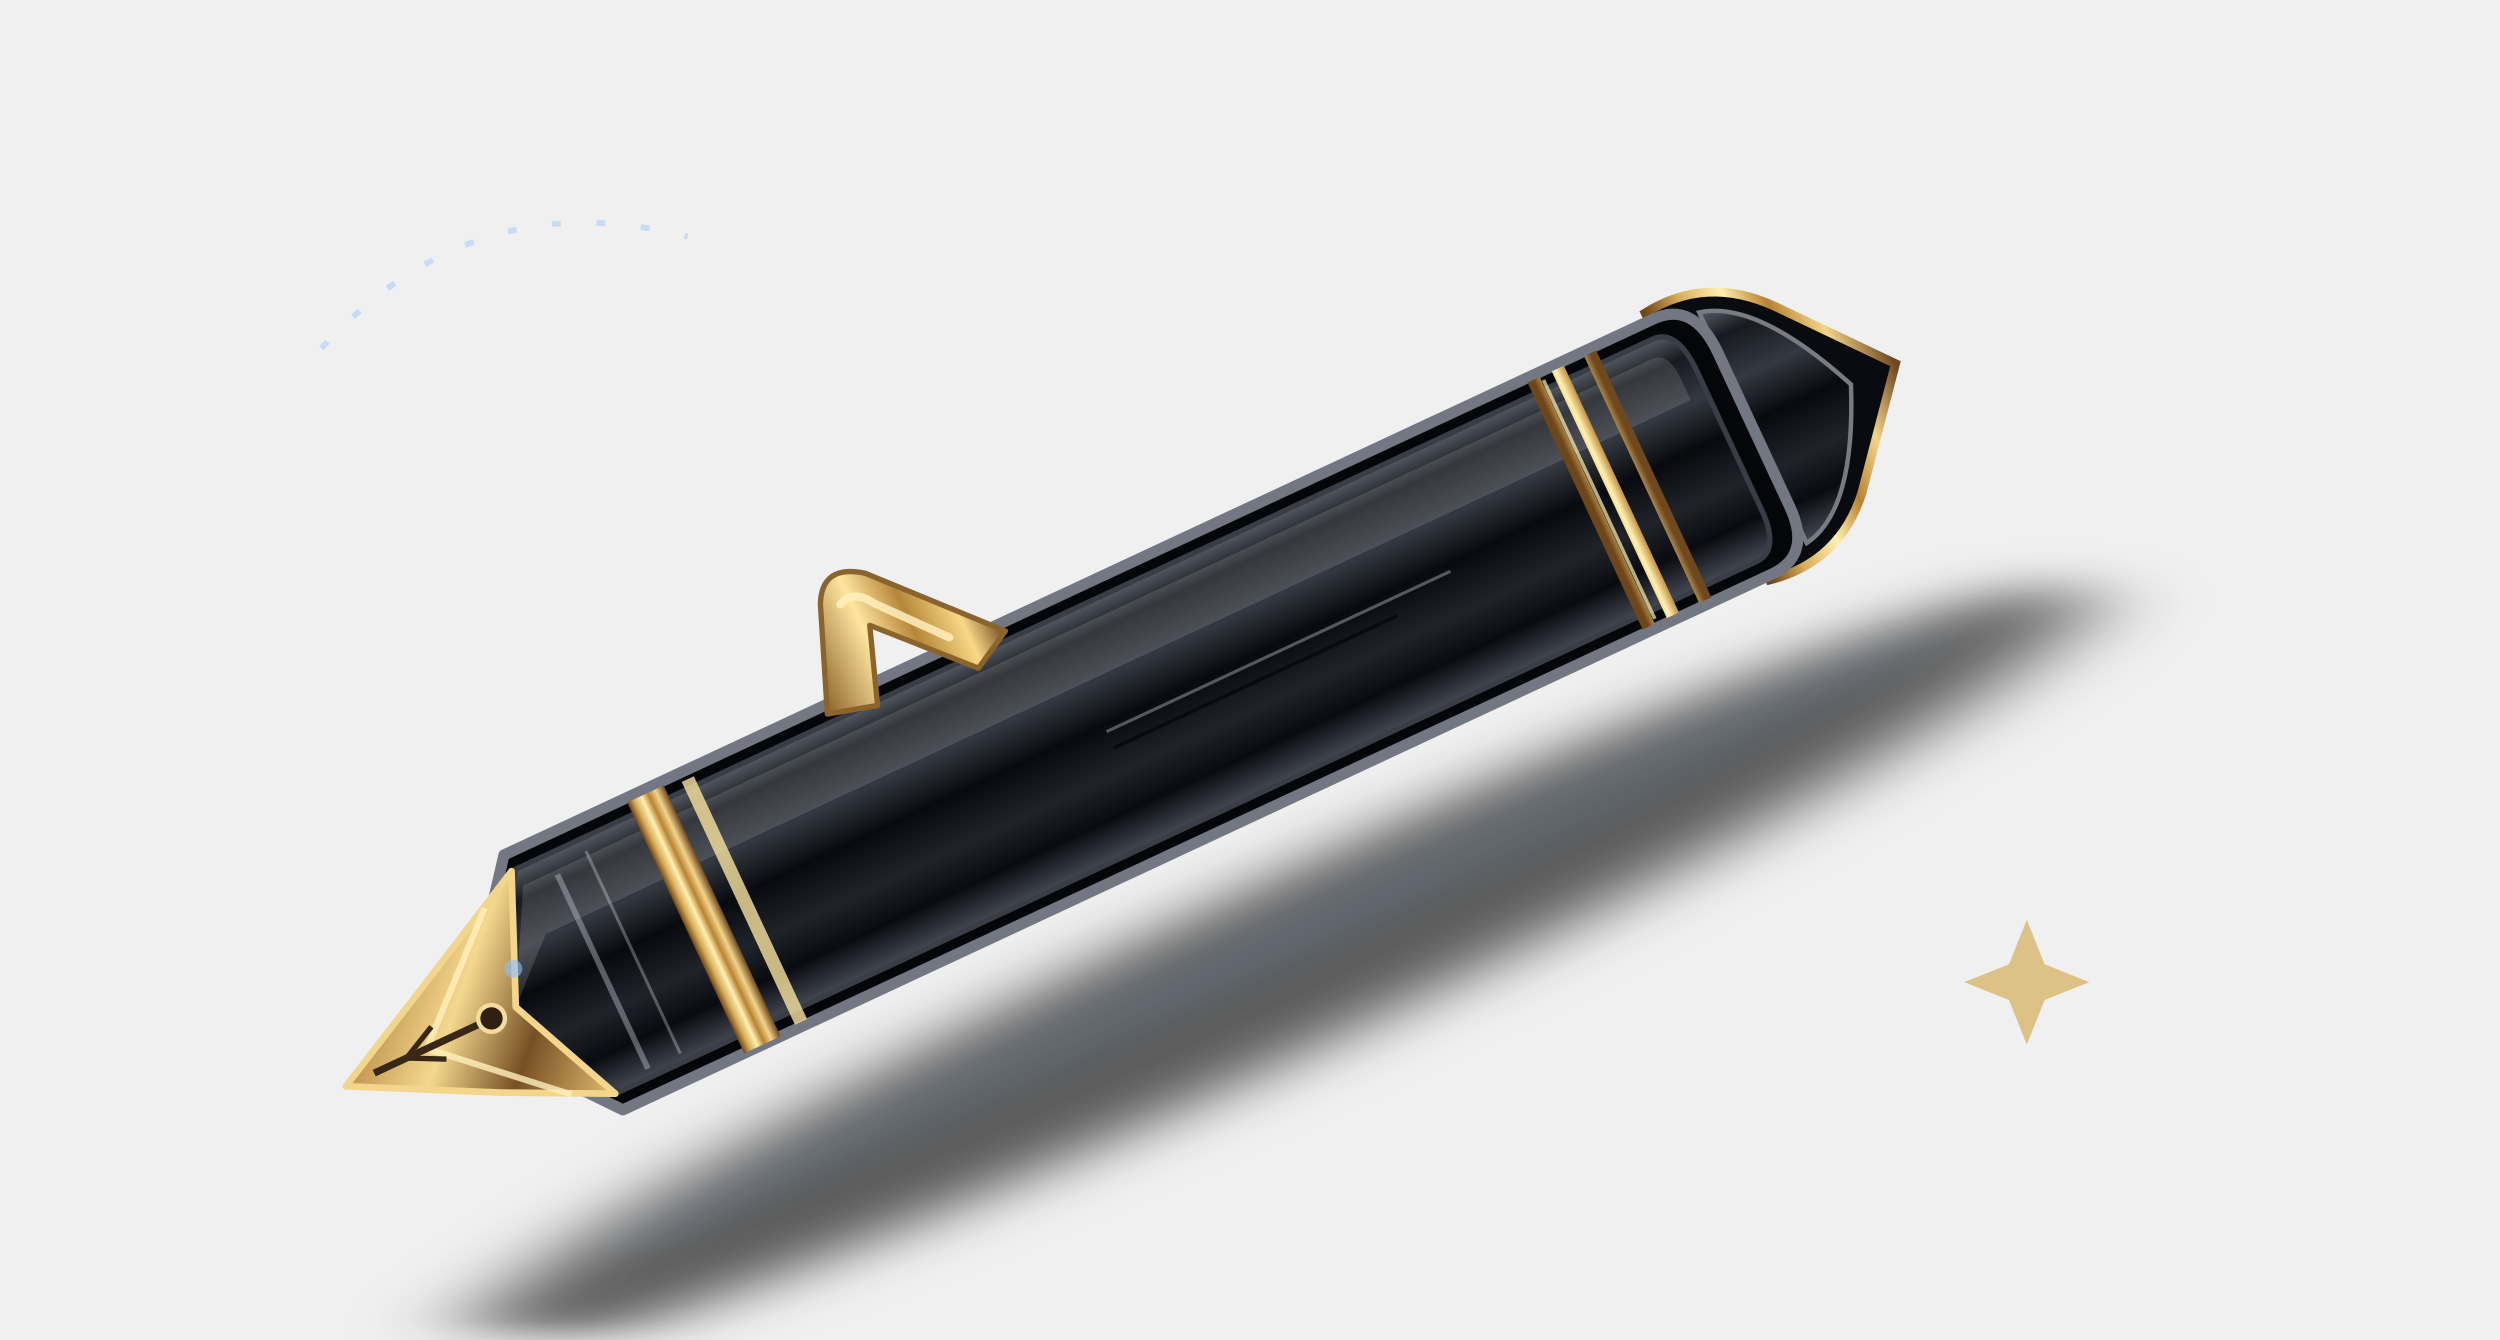
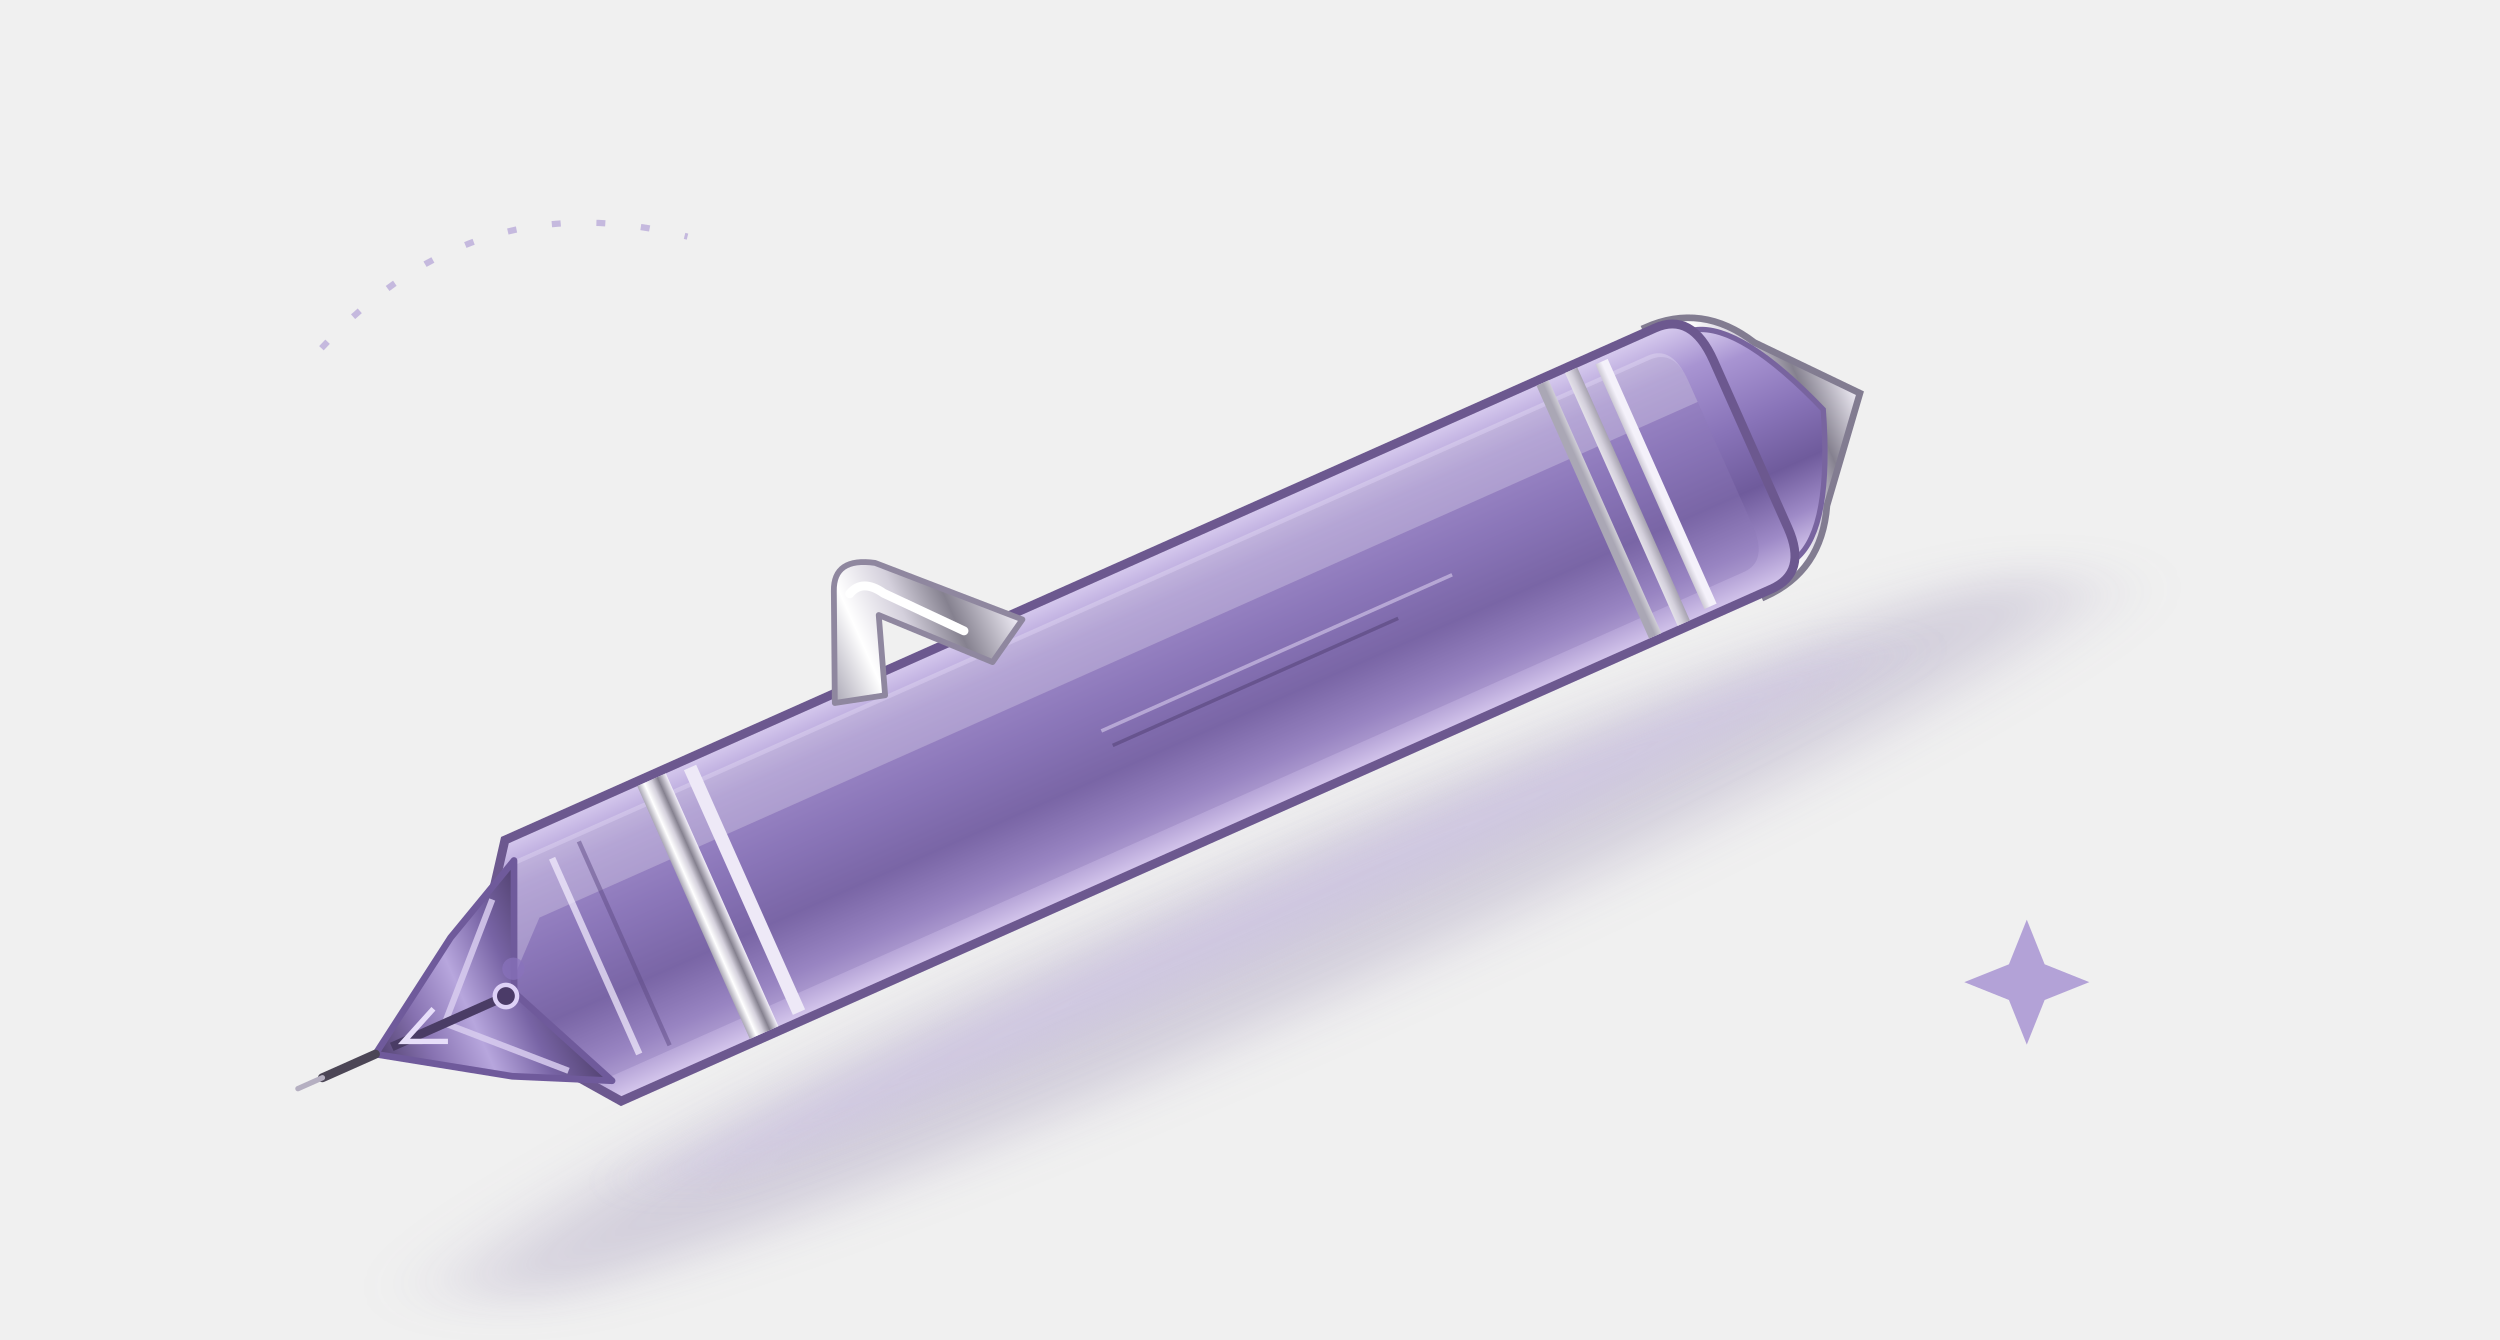
<svg xmlns="http://www.w3.org/2000/svg" viewBox="0 0 560 300" fill="none" role="img" aria-labelledby="title desc">
  <defs>
-     <linearGradient id="lacquer" x1="0" y1="0" x2="0" y2="1">
-       <stop stop-color="#565a62" />
-       <stop offset=".12" stop-color="#171a20" />
-       <stop offset=".3" stop-color="#343840" />
-       <stop offset=".48" stop-color="#080a0e" />
-       <stop offset=".68" stop-color="#20232a" />
-       <stop offset=".84" stop-color="#090b10" />
-       <stop offset="1" stop-color="#454953" />
+     <linearGradient id="body" x1="0" y1="0" x2="0" y2="1">
+       <stop stop-color="#d8ccef" />
+       <stop offset=".17" stop-color="#a894d2" />
+       <stop offset=".43" stop-color="#8873b8" />
+       <stop offset=".65" stop-color="#6f5b9c" />
+       <stop offset=".84" stop-color="#9e8ac7" />
+       <stop offset="1" stop-color="#d7c9ee" />
    </linearGradient>
-     <linearGradient id="gold" x1="0" y1="0" x2="1" y2="0">
-       <stop stop-color="#6e461b" />
-       <stop offset=".18" stop-color="#d8ad5a" />
-       <stop offset=".38" stop-color="#fff0b1" />
-       <stop offset=".56" stop-color="#b98232" />
-       <stop offset=".76" stop-color="#f2d48a" />
-       <stop offset="1" stop-color="#6f481e" />
+     <linearGradient id="metal" x1="0" y1="0" x2="1" y2="0">
+       <stop stop-color="#aaa7b5" />
+       <stop offset=".24" stop-color="#fff" />
+       <stop offset=".48" stop-color="#d4d0dc" />
+       <stop offset=".7" stop-color="#85818f" />
+       <stop offset="1" stop-color="#f4f1fa" />
    </linearGradient>
-     <linearGradient id="nib" x1="0" y1="0" x2="1" y2="1">
-       <stop stop-color="#fff0bd" />
-       <stop offset=".22" stop-color="#b88a43" />
-       <stop offset=".48" stop-color="#f4d88f" />
-       <stop offset=".72" stop-color="#765024" />
-       <stop offset="1" stop-color="#e4bd70" />
-     </linearGradient>
-     <linearGradient id="clip" x1="0" y1="0" x2="1" y2="0">
-       <stop stop-color="#8c632a" />
-       <stop offset=".35" stop-color="#ffe6a0" />
-       <stop offset=".58" stop-color="#b78638" />
-       <stop offset=".82" stop-color="#f8d987" />
-       <stop offset="1" stop-color="#70491f" />
+     <linearGradient id="grip" x1="0" y1="0" x2="1" y2="0">
+       <stop stop-color="#51416f" />
+       <stop offset=".25" stop-color="#8772b1" />
+       <stop offset=".5" stop-color="#b7a6dd" />
+       <stop offset=".75" stop-color="#7864a5" />
+       <stop offset="1" stop-color="#51416f" />
    </linearGradient>
    <filter id="shadow" x="-30%" y="-80%" width="160%" height="280%">
      <feGaussianBlur stdDeviation="9" />
    </filter>
-     <filter id="glow" x="-50%" y="-50%" width="200%" height="200%">
-       <feGaussianBlur stdDeviation="5" />
+     <filter id="glow" x="-40%" y="-60%" width="180%" height="220%">
+       <feGaussianBlur stdDeviation="6" />
    </filter>
  </defs>
-   <ellipse cx="285" cy="218" rx="202" ry="19" fill="#000" opacity=".62" filter="url(#shadow)" transform="rotate(-25 285 218)" />
-   <ellipse cx="287" cy="211" rx="166" ry="5" fill="#83bfff" opacity=".12" filter="url(#glow)" transform="rotate(-25 287 211)" />
-   <g transform="rotate(-25 280 150)">
-     <path d="M394 115 Q410 113 421 126 L440 149 L421 172 Q410 184 394 181Z" fill="#090b10" stroke="url(#gold)" stroke-width="2" />
-     <path d="M405 120 Q418 123 429 149 Q418 175 405 177Z" fill="url(#lacquer)" stroke="#777b82" stroke-width="1" />
-     <path d="M111 117 L395 117 Q405 117 405 130 L405 168 Q405 180 395 180 L111 180 L86 149Z" fill="#050609" stroke="#737781" stroke-width="2.5" stroke-linejoin="round" />
-     <path d="M112 121 L393 121 Q399 121 399 132 L399 166 Q399 176 393 176 L112 176 L94 149Z" fill="url(#lacquer)" stroke="#393d45" stroke-width="1.2" />
-     <path d="M112 125 L391 125 Q395 125 395 132 L395 137 L112 137 L99 149Z" fill="#fff" opacity=".13" />
-     <path d="M120 126 L120 174" stroke="#b8bdc7" stroke-width="1.3" opacity=".45" />
-     <path d="M128 124 L128 174" stroke="#fff" stroke-width=".7" opacity=".28" />
-     <path d="M365 118 L365 179 M371 118 L371 179 M379 118 L379 179" stroke="url(#gold)" stroke-width="3" />
-     <path d="M367 119 L367 178" stroke="#fff0b1" stroke-width=".8" opacity=".7" />
-     <path d="M190 119 L199 96 Q203 88 211 94 L234 119 L225 124 L207 105 L201 122Z" fill="url(#clip)" stroke="#8b642d" stroke-width="1.2" stroke-linejoin="round" />
-     <path d="M203 98 Q207 96 210 101 L222 115" stroke="#fff0bd" stroke-width="1.8" stroke-linecap="round" opacity=".85" />
-     <path d="M141 118 L150 118 L150 180 L141 180Z" fill="url(#gold)" />
-     <path d="M154 119 L157 119 L157 179 L154 179Z" fill="#f8e2a0" opacity=".8" />
-     <path d="M111 121 L88 133 L57 149 L88 165 L111 176 L99 149Z" fill="url(#nib)" stroke="#f3d58c" stroke-width="1.5" stroke-linejoin="round" />
-     <path d="M102 126 L77 149 L102 172" stroke="#fff0bd" stroke-width="1.4" opacity=".8" />
-     <path d="M96 149 L64 149" stroke="#3a2816" stroke-width="1.6" />
-     <path d="M80 145 L72 149 L80 153" stroke="#3a2816" stroke-width="1.2" />
-     <circle cx="93" cy="149" r="3" fill="#302012" stroke="#f6dc9c" stroke-width="1" />
-     <path d="M245 149 L330 149" stroke="#b9bec8" stroke-width=".7" opacity=".42" />
-     <path d="M245 153 L315 153" stroke="#000" stroke-width=".8" opacity=".55" />
+   <ellipse cx="285" cy="210" rx="198" ry="17" fill="#66538f" opacity=".22" filter="url(#shadow)" transform="rotate(-24 285 210)" />
+   <ellipse cx="284" cy="205" rx="150" ry="7" fill="#c8b7ef" opacity=".28" filter="url(#glow)" transform="rotate(-24 284 205)" />
+   <g transform="rotate(-24 280 150)">
+     <path d="M392 116 Q406 116 413 129 L430 149 L413 169 Q406 182 392 182Z" fill="url(#metal)" stroke="#827c91" stroke-width="1.5" />
+     <path d="M402 121 Q412 124 421 149 Q412 174 402 177Z" fill="url(#body)" stroke="#78649f" stroke-width="1.2" />
+     <path d="M112 117 L394 117 Q403 117 403 129 L403 170 Q403 181 394 181 L112 181 L88 149Z" fill="url(#body)" stroke="#6c588f" stroke-width="2" />
+     <path d="M112 123 L390 123 Q396 123 396 131 L396 166 Q396 175 390 175 L112 175 L97 149Z" fill="#8b77b6" opacity=".35" />
+     <path d="M112 122 L390 122 Q396 122 396 131 L396 136 L112 136 L98 149Z" fill="#fff" opacity=".23" />
+     <path d="M120 125 L120 173" stroke="#f5efff" stroke-width="1.5" opacity=".7" />
+     <path d="M127 124 L127 174" stroke="#5d4a83" stroke-width="1" opacity=".5" />
+     <path d="M192 119 L202 96 Q205 89 213 94 L238 119 L228 125 L209 105 L203 122Z" fill="url(#metal)" stroke="#8f879f" stroke-width="1.3" stroke-linejoin="round" />
+     <path d="M205 98 Q209 96 212 101 L225 116" stroke="#fff" stroke-width="2" stroke-linecap="round" />
+     <path d="M144 118 L151 118 L151 180 L144 180Z" fill="url(#metal)" />
+     <path d="M155 119 L158 119 L158 179 L155 179Z" fill="#eee9f7" />
+     <path d="M366 118 L366 180 M373 118 L373 180 M380 119 L380 179" stroke="url(#metal)" stroke-width="3" />
+     <path d="M112 122 L92 132 L66 149 L92 166 L112 176 L100 149Z" fill="url(#grip)" stroke="#6f5a9b" stroke-width="1.5" stroke-linejoin="round" />
+     <path d="M104 128 L83 149 L104 170" stroke="#d8ccef" stroke-width="1.4" opacity=".85" />
+     <path d="M99 149 L70 149" stroke="#4a3c65" stroke-width="2" />
+     <path d="M82 145 L73 149 L82 153" stroke="#e7def9" stroke-width="1.2" />
+     <circle cx="98" cy="149" r="2.5" fill="#4b3b68" stroke="#ded2f7" stroke-width="1" />
+     <path d="M66 149 L53 149" stroke="#4c4656" stroke-width="2" stroke-linecap="round" />
+     <path d="M53 149 L47 149" stroke="#b5afc1" stroke-width="1.2" stroke-linecap="round" />
+     <path d="M244 149 L330 149" stroke="#f3ecff" stroke-width=".8" opacity=".45" />
+     <path d="M245 153 L315 153" stroke="#4d3c70" stroke-width=".8" opacity=".5" />
  </g>
-   <path d="M72 78 C96 52 123 45 154 53" stroke="#8abfff" stroke-width="1.3" stroke-dasharray="2 8" opacity=".42" />
-   <path d="M454 206 l4 10 10 4-10 4-4 10-4-10-10-4 10-4z" fill="#d8b76e" opacity=".8" />
-   <circle cx="115" cy="217" r="2" fill="#8abfff" opacity=".6" />
+   <path d="M72 78 C96 52 123 45 154 53" stroke="#a894d2" stroke-width="1.4" stroke-dasharray="2 8" opacity=".6" />
+   <path d="M454 206 l4 10 10 4-10 4-4 10-4-10-10-4 10-4z" fill="#a894d2" opacity=".85" />
+   <circle cx="115" cy="217" r="2.5" fill="#8972bc" opacity=".7" />
</svg>
